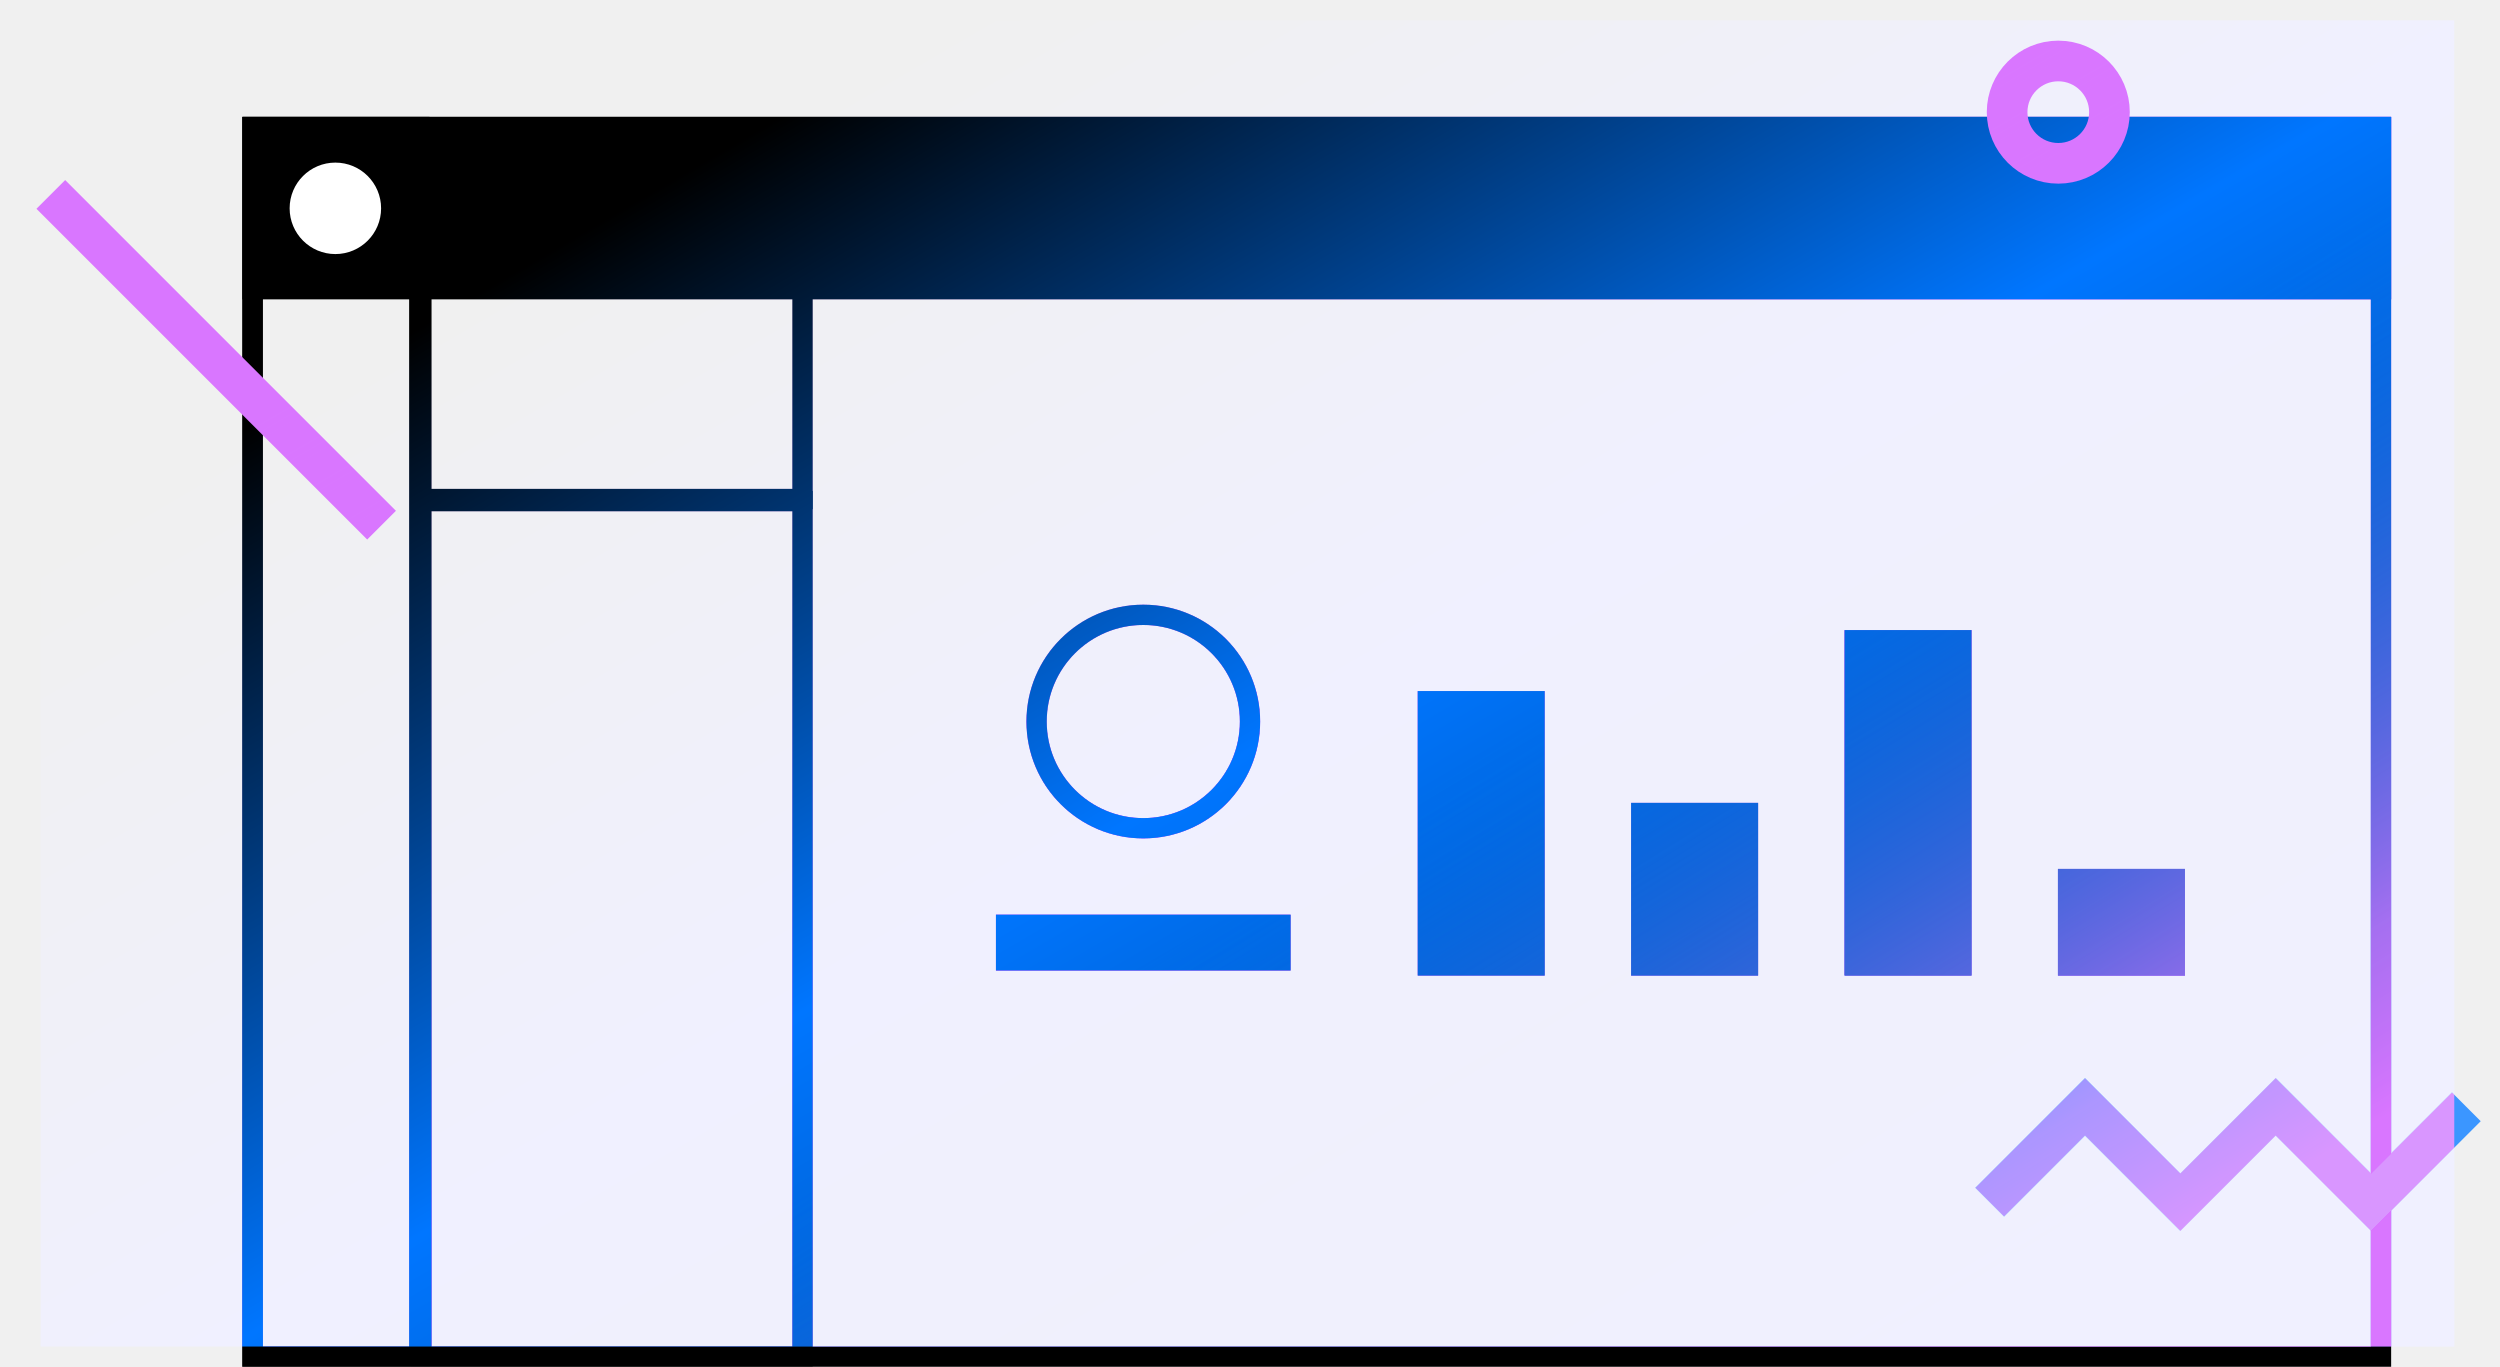
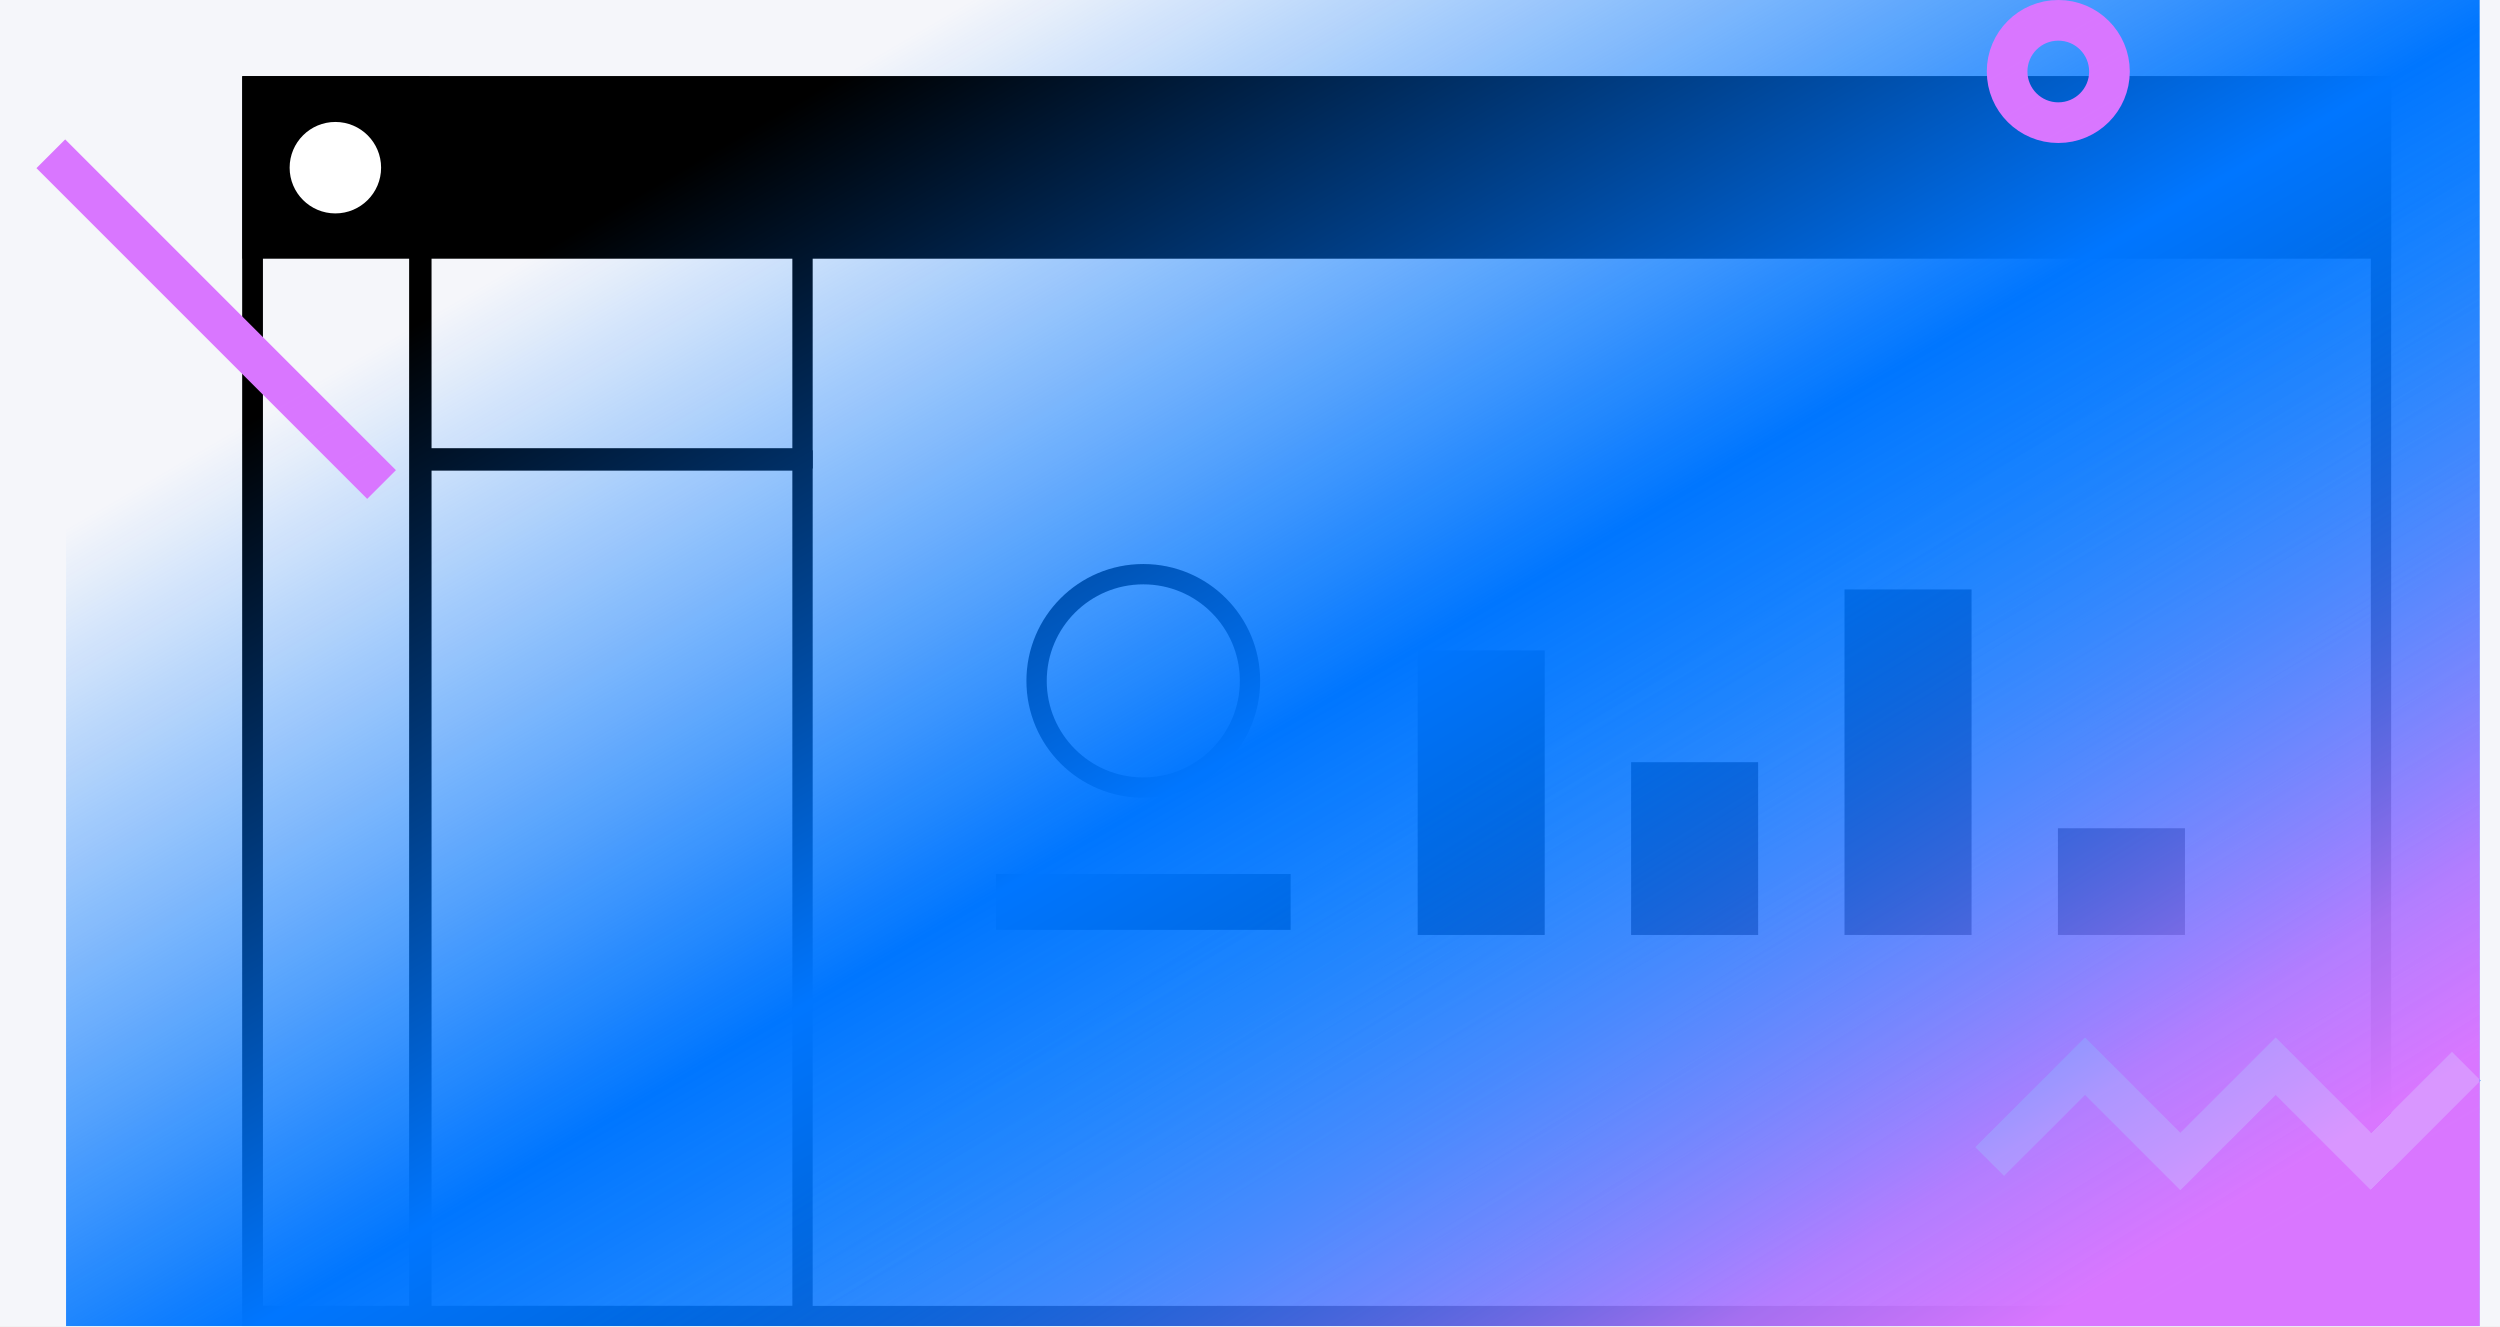
- <svg xmlns="http://www.w3.org/2000/svg" width="492" height="269" viewBox="0 0 492 269" fill="none">
-   <mask id="mask0" mask-type="alpha" maskUnits="userSpaceOnUse" x="0" y="0" width="492" height="269">
-     <rect width="492" height="269" fill="#C4C4C4" />
+ <svg xmlns="http://www.w3.org/2000/svg" width="492" height="261" viewBox="0 0 492 261" fill="none">
+   <rect width="492" height="261" fill="#F5F6FA" />
+   <mask id="mask0" mask-type="alpha" maskUnits="userSpaceOnUse" x="0" y="0" width="492" height="261">
+     <rect width="492" height="261" fill="#F5F6FA" />
  </mask>
  <g mask="url(#mask0)">
-     <rect x="49.708" y="25" width="418.869" height="242" stroke="black" stroke-width="4" />
-     <rect x="204" y="121" width="42" height="42" rx="21" stroke="black" stroke-width="4" />
-     <rect x="198" y="182" width="54" height="7" fill="black" stroke="black" stroke-width="4" />
-     <rect x="323" y="160" width="21" height="30" fill="black" stroke="black" stroke-width="4" />
-     <rect x="407" y="173" width="21" height="17" fill="black" stroke="black" stroke-width="4" />
-     <rect x="281" y="138" width="21" height="52" fill="black" stroke="black" stroke-width="4" />
-     <rect x="365" y="126" width="21" height="64" fill="black" stroke="black" stroke-width="4" />
-     <rect x="49.708" y="25" width="32.81" height="242" stroke="black" stroke-width="4" />
-     <rect x="-2" y="2" width="75.007" height="168.38" transform="matrix(-1 0 0 1 155.935 96.6201)" stroke="black" stroke-width="4" />
-     <rect x="157.935" y="98.211" width="75.007" height="58.847" transform="rotate(-180 157.935 98.2114)" stroke="black" stroke-width="4" />
-     <rect x="49.708" y="25" width="418.869" height="31.912" fill="black" stroke="black" stroke-width="4" />
-     <rect x="57" y="32" width="18" height="18" rx="9" fill="white" />
-     <path d="M10 38.263L75.091 103.354" stroke="#D976FF" stroke-width="8" />
-     <circle cx="405.071" cy="22.071" r="10.071" stroke="#D976FF" stroke-width="8" />
-     <path d="M391.569 236.586L410.33 217.825L429.092 236.586L447.853 217.825L466.614 236.586L485.375 217.825" stroke="#3B96FF" stroke-width="8" />
-   </g>
-   <g style="mix-blend-mode:lighten">
-     <rect x="8" y="4" width="475" height="261" fill="url(#paint0_linear)" />
-   </g>
-   <g style="mix-blend-mode:lighten">
-     <path d="M8 6.145H483V265H8V6.145Z" fill="url(#paint1_linear)" />
+     <mask id="mask1" mask-type="alpha" maskUnits="userSpaceOnUse" x="0" y="-8" width="492" height="269">
+       <rect y="-8" width="492" height="269" fill="#C4C4C4" />
+     </mask>
+     <g mask="url(#mask1)">
+       <rect x="49.708" y="17" width="418.869" height="242" stroke="black" stroke-width="4" />
+       <rect x="204" y="113" width="42" height="42" rx="21" stroke="black" stroke-width="4" />
+       <rect x="198" y="174" width="54" height="7" fill="black" stroke="black" stroke-width="4" />
+       <rect x="323" y="152" width="21" height="30" fill="black" stroke="black" stroke-width="4" />
+       <rect x="407" y="165" width="21" height="17" fill="black" stroke="black" stroke-width="4" />
+       <rect x="281" y="130" width="21" height="52" fill="black" stroke="black" stroke-width="4" />
+       <rect x="365" y="118" width="21" height="64" fill="black" stroke="black" stroke-width="4" />
+       <rect x="49.708" y="17" width="32.81" height="242" stroke="black" stroke-width="4" />
+       <rect x="-2" y="2" width="75.007" height="168.38" transform="matrix(-1 0 0 1 155.935 88.6201)" stroke="black" stroke-width="4" />
+       <rect x="157.935" y="90.211" width="75.007" height="58.847" transform="rotate(-180 157.935 90.2114)" stroke="black" stroke-width="4" />
+       <rect x="49.708" y="17" width="418.869" height="31.912" fill="black" stroke="black" stroke-width="4" />
+       <rect x="57" y="24" width="18" height="18" rx="9" fill="white" />
+       <path d="M10 30.263L75.091 95.354" stroke="#D976FF" stroke-width="8" />
+       <circle cx="405.071" cy="14.071" r="10.071" stroke="#D976FF" stroke-width="8" />
+       <path d="M391.569 228.586L410.33 209.825L429.092 228.586L447.853 209.825L466.614 228.586L485.375 209.825" stroke="#3B96FF" stroke-width="8" />
+     </g>
+     <g style="mix-blend-mode:lighten">
+       <rect x="13" width="475" height="261" fill="url(#paint0_linear)" />
+     </g>
+     <g style="mix-blend-mode:lighten">
+       <path d="M13 2.145H488V261H13V2.145Z" fill="url(#paint1_linear)" />
+     </g>
  </g>
  <defs>
-     <linearGradient id="paint0_linear" x1="146.63" y1="27.006" x2="321.499" y2="326.684" gradientUnits="userSpaceOnUse">
+     <linearGradient id="paint0_linear" x1="151.63" y1="23.006" x2="326.499" y2="322.684" gradientUnits="userSpaceOnUse">
      <stop stop-color="#0076FF" stop-opacity="0" />
      <stop offset="0.445" stop-color="#0076FF" />
      <stop offset="1" stop-color="#0076FF" stop-opacity="0.4" />
    </linearGradient>
-     <linearGradient id="paint1_linear" x1="445.879" y1="234.252" x2="364.64" y2="103.257" gradientUnits="userSpaceOnUse">
+     <linearGradient id="paint1_linear" x1="450.879" y1="230.252" x2="369.64" y2="99.257" gradientUnits="userSpaceOnUse">
      <stop stop-color="#D976FF" />
      <stop offset="0.211" stop-color="#BD76FF" stop-opacity="0.871" />
      <stop offset="1" stop-color="#0076FF" stop-opacity="0" />
    </linearGradient>
  </defs>
</svg>
